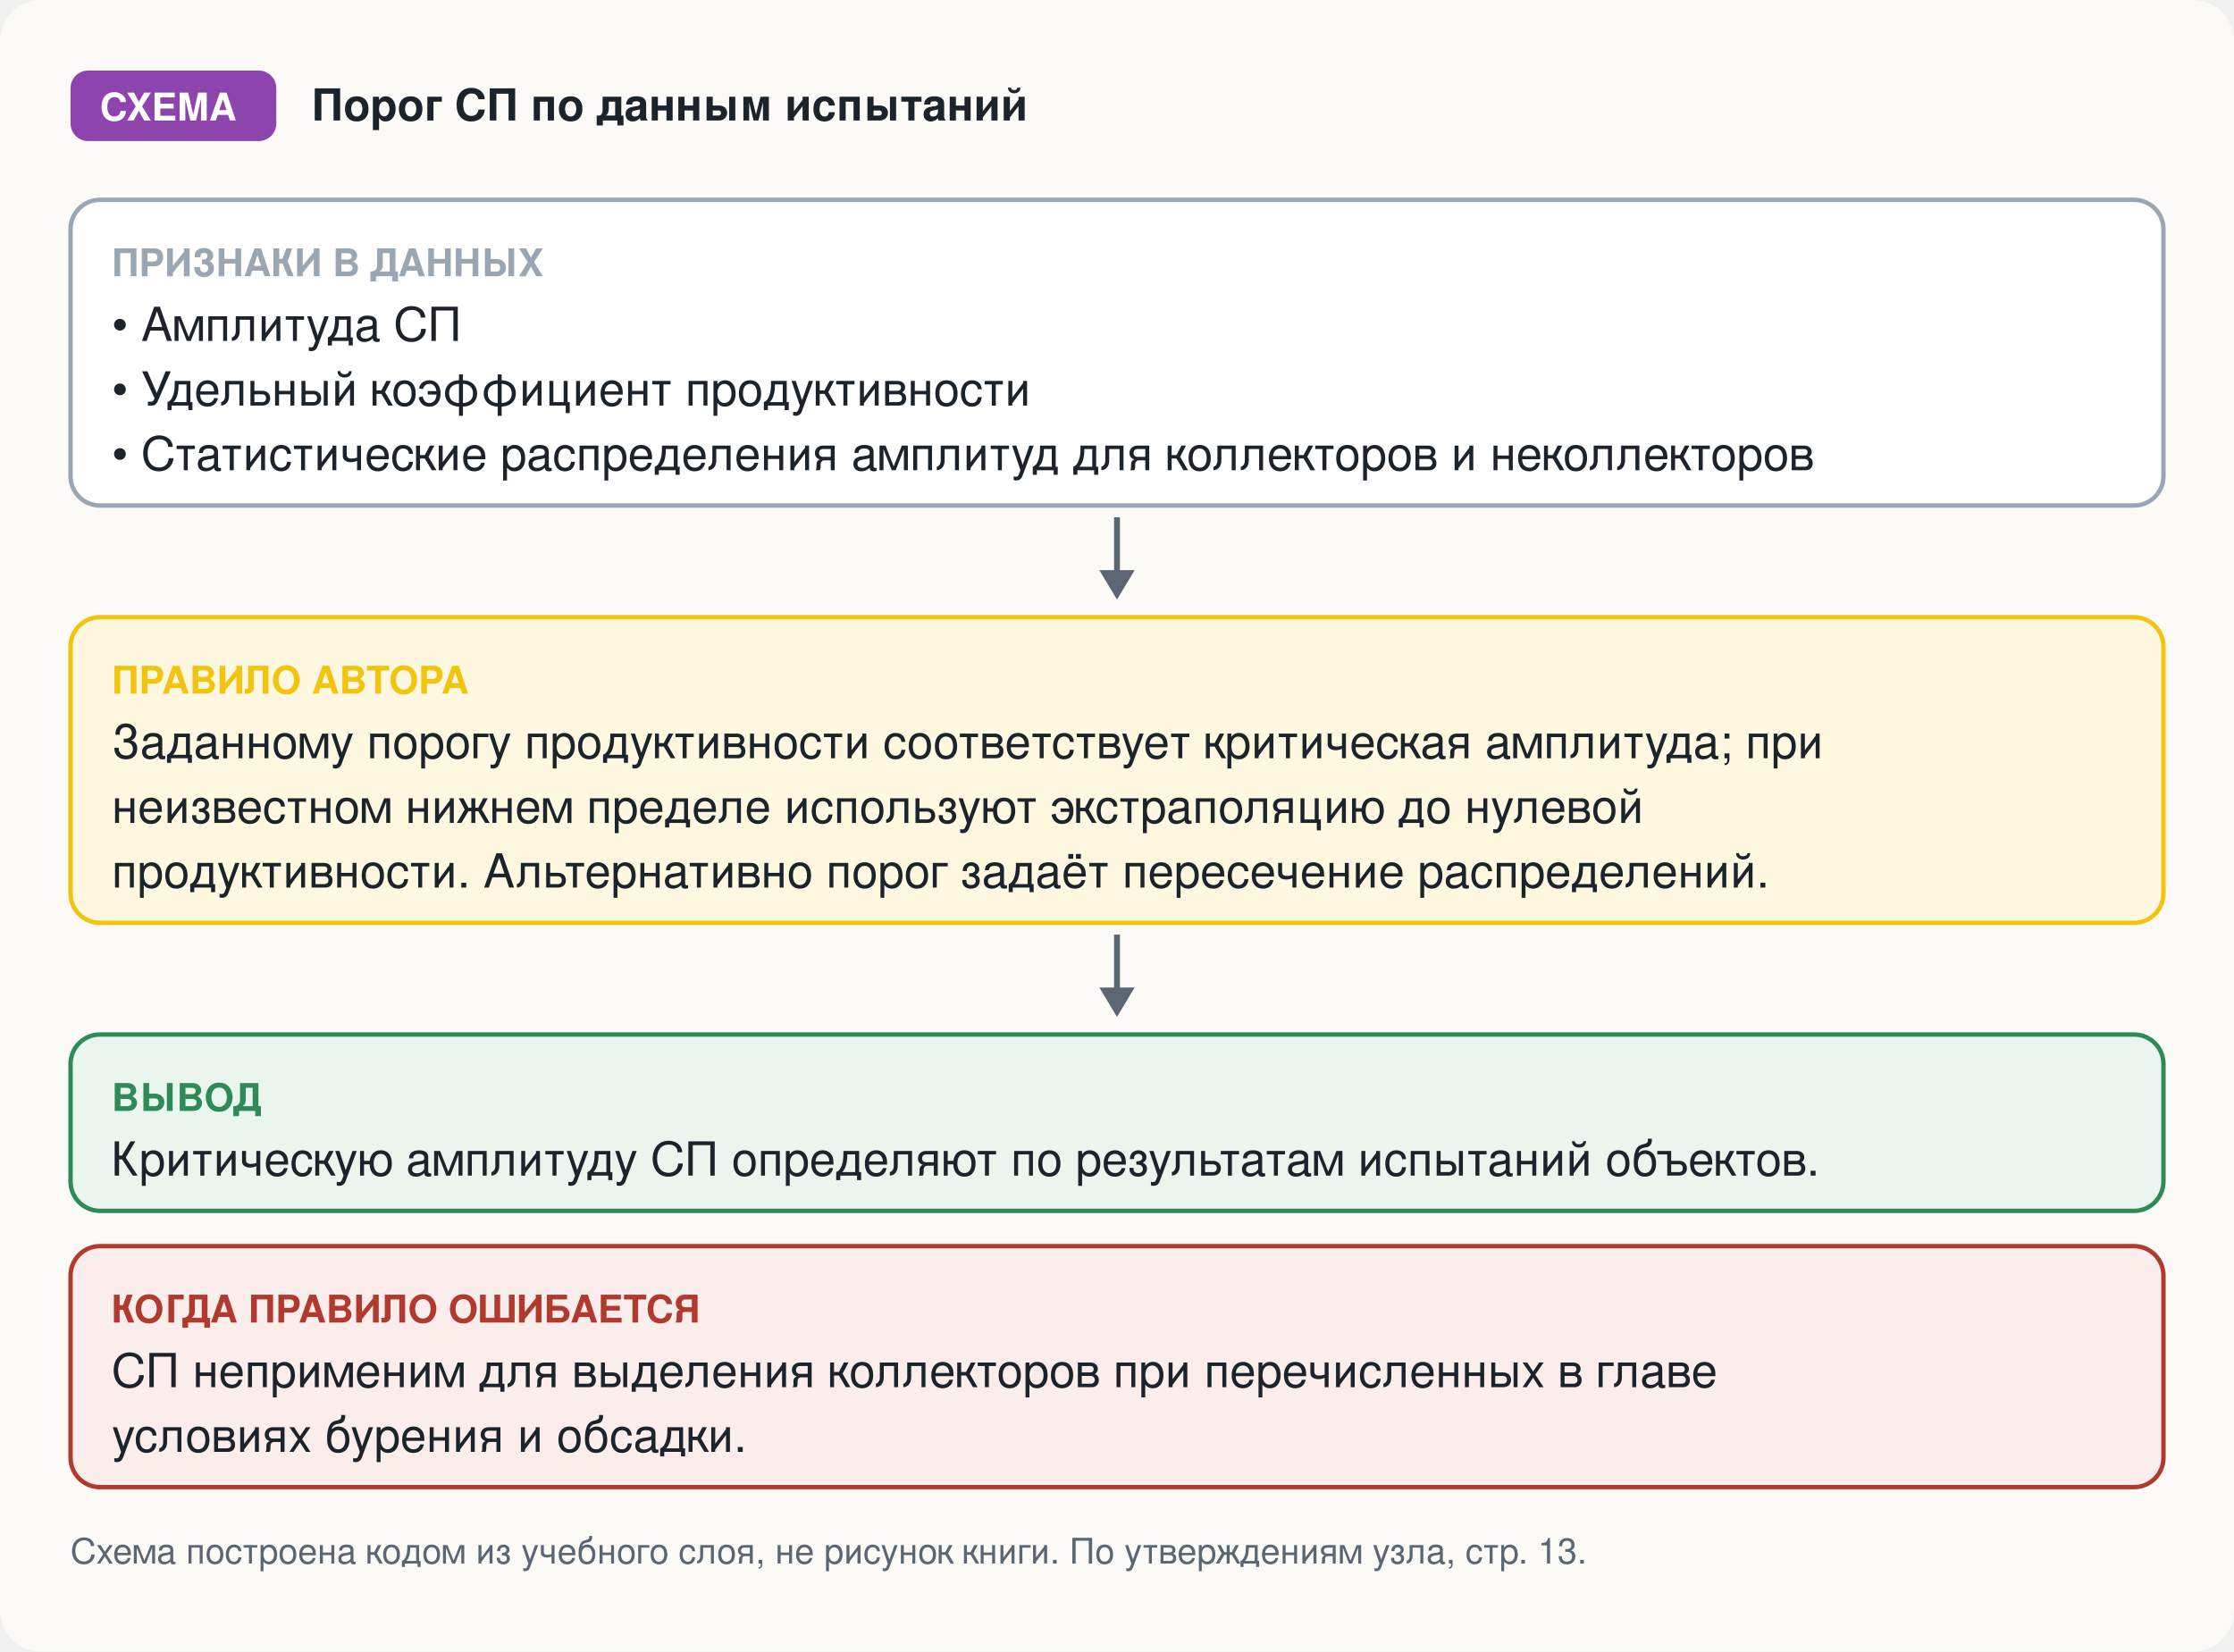
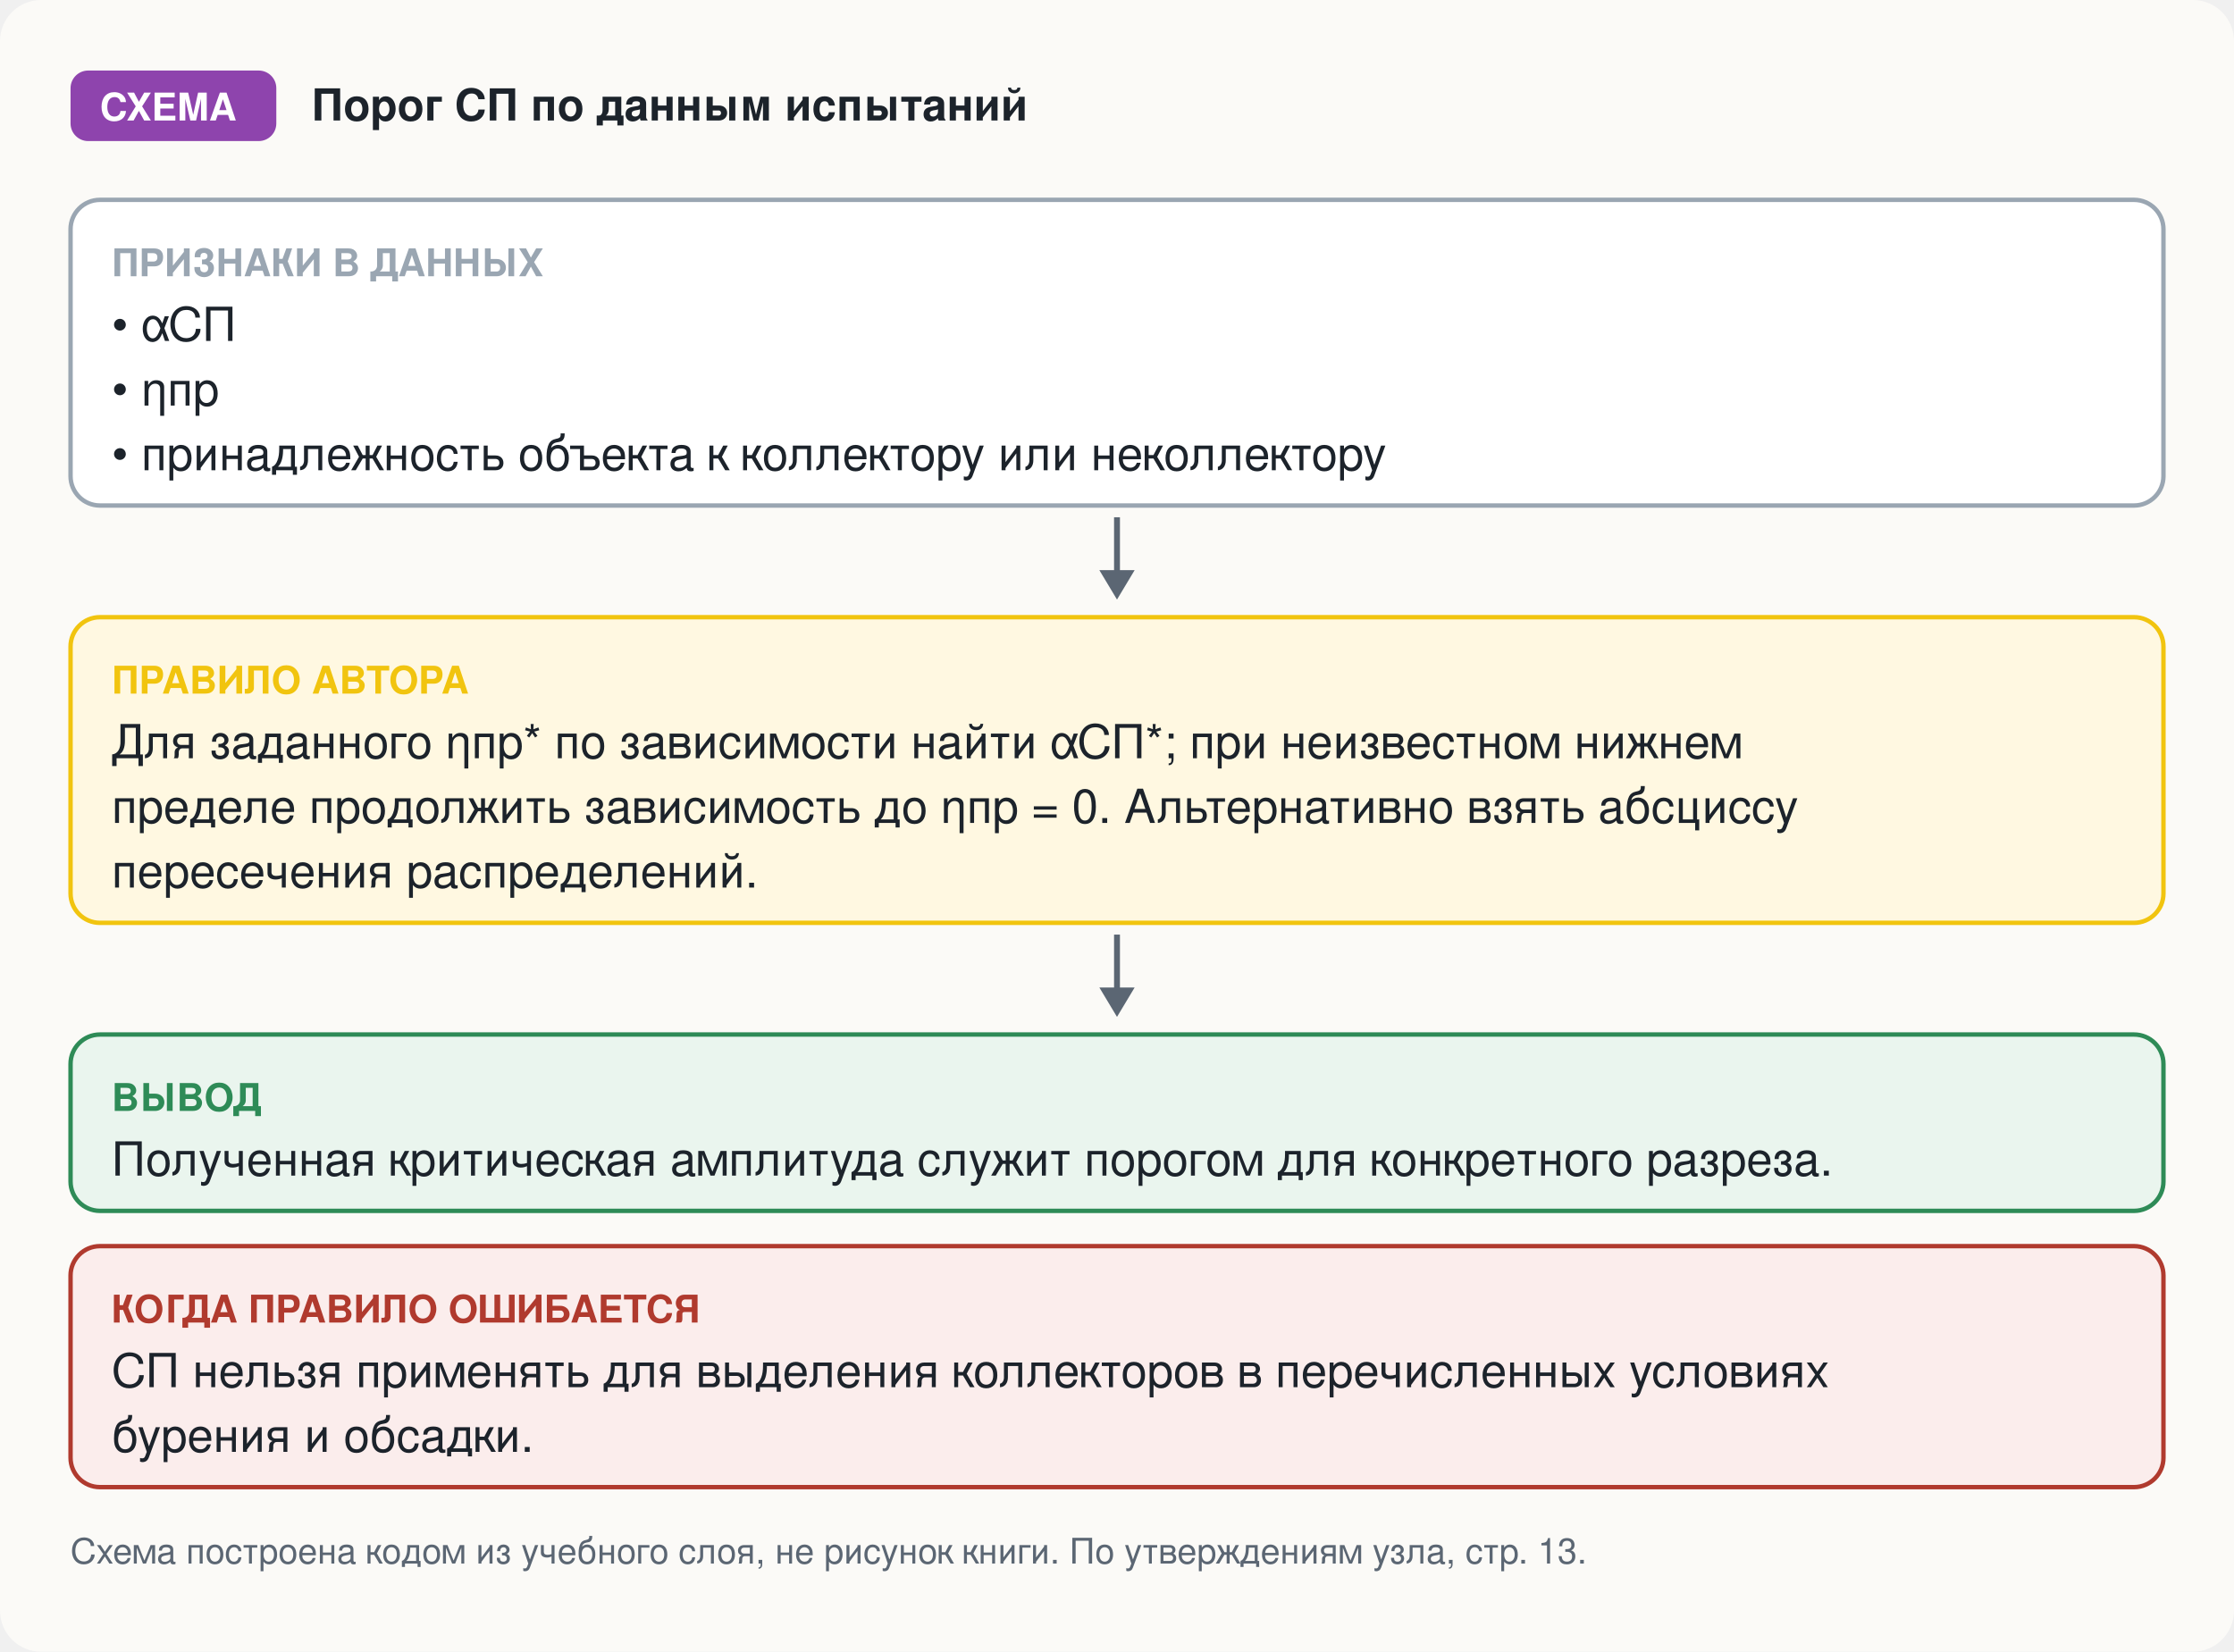
<svg xmlns="http://www.w3.org/2000/svg" viewBox="0 0 760 562" width="760" height="562" role="img">
  <rect x="0" y="0" width="760" height="562" rx="14" fill="#FBFAF7" />
  <rect x="24" y="24" width="70" height="24" rx="6" fill="#8E44AD" />
  <text x="34" y="41" font-size="13" font-weight="700" fill="#fff" font-family="Segoe UI, -apple-system, Helvetica, Arial, sans-serif">СХЕМА</text>
  <text x="106" y="41" font-size="15" font-weight="700" fill="#1C232B" font-family="Segoe UI, -apple-system, Helvetica, Arial, sans-serif">Порог СП по данным испытаний</text>
  <rect x="24" y="68" width="712" height="104" rx="10" fill="#FFFFFF" stroke="#9AA6B2" stroke-width="1.5" />
  <text x="38" y="94" font-size="13" font-weight="700" fill="#9AA6B2" text-anchor="start" font-family="Segoe UI, -apple-system, Helvetica, Arial, sans-serif">ПРИЗНАКИ В ДАННЫХ</text>
-   <text x="38" y="116" font-size="16" font-weight="400" fill="#1C232B" text-anchor="start" font-family="Segoe UI, -apple-system, Helvetica, Arial, sans-serif">• Амплитуда СП</text>
-   <text x="38" y="138" font-size="16" font-weight="400" fill="#1C232B" text-anchor="start" font-family="Segoe UI, -apple-system, Helvetica, Arial, sans-serif">• Удельный коэффициент продуктивности</text>
-   <text x="38" y="160" font-size="16" font-weight="400" fill="#1C232B" text-anchor="start" font-family="Segoe UI, -apple-system, Helvetica, Arial, sans-serif">• Статистические распределения амплитуд для коллекторов и неколлекторов</text>
+   <text x="38" y="116" font-size="16" font-weight="400" fill="#1C232B" text-anchor="start" font-family="Segoe UI, -apple-system, Helvetica, Arial, sans-serif">• αСП</text>
+   <text x="38" y="138" font-size="16" font-weight="400" fill="#1C232B" text-anchor="start" font-family="Segoe UI, -apple-system, Helvetica, Arial, sans-serif">• ηпр</text>
+   <text x="38" y="160" font-size="16" font-weight="400" fill="#1C232B" text-anchor="start" font-family="Segoe UI, -apple-system, Helvetica, Arial, sans-serif">• принадлежность объекта к коллектору или неколлектору</text>
  <line x1="380.0" y1="176" x2="380.0" y2="198" stroke="#5B6673" stroke-width="2" />
  <polygon points="374.0,194 386.0,194 380.0,204" fill="#5B6673" />
  <rect x="24" y="210" width="712" height="104" rx="10" fill="#FFF8E1" stroke="#F1C40F" stroke-width="1.5" />
  <text x="38" y="236" font-size="13" font-weight="700" fill="#F1C40F" text-anchor="start" font-family="Segoe UI, -apple-system, Helvetica, Arial, sans-serif">ПРАВИЛО АВТОРА</text>
-   <text x="38" y="258" font-size="16" font-weight="400" fill="#1C232B" text-anchor="start" font-family="Segoe UI, -apple-system, Helvetica, Arial, sans-serif">Заданному порогу продуктивности соответствует критическая амплитуда; при</text>
-   <text x="38" y="280" font-size="16" font-weight="400" fill="#1C232B" text-anchor="start" font-family="Segoe UI, -apple-system, Helvetica, Arial, sans-serif">неизвестном нижнем пределе используют экстраполяцию до нулевой</text>
-   <text x="38" y="302" font-size="16" font-weight="400" fill="#1C232B" text-anchor="start" font-family="Segoe UI, -apple-system, Helvetica, Arial, sans-serif">продуктивности. Альтернативно порог задаёт пересечение распределений.</text>
+   <text x="38" y="258" font-size="16" font-weight="400" fill="#1C232B" text-anchor="start" font-family="Segoe UI, -apple-system, Helvetica, Arial, sans-serif">Для заданного ηпр* по зависимости найти αСП*; при неизвестном нижнем</text>
+   <text x="38" y="280" font-size="16" font-weight="400" fill="#1C232B" text-anchor="start" font-family="Segoe UI, -apple-system, Helvetica, Arial, sans-serif">пределе продолжить зависимость до ηпр = 0. Альтернативно взять абсциссу</text>
+   <text x="38" y="302" font-size="16" font-weight="400" fill="#1C232B" text-anchor="start" font-family="Segoe UI, -apple-system, Helvetica, Arial, sans-serif">пересечения распределений.</text>
  <line x1="380.0" y1="318" x2="380.0" y2="340" stroke="#5B6673" stroke-width="2" />
  <polygon points="374.0,336 386.0,336 380.0,346" fill="#5B6673" />
  <rect x="24" y="352" width="712" height="60" rx="10" fill="#EAF5EE" stroke="#2E8B57" stroke-width="1.5" />
  <text x="38" y="378" font-size="13" font-weight="700" fill="#2E8B57" text-anchor="start" font-family="Segoe UI, -apple-system, Helvetica, Arial, sans-serif">ВЫВОД</text>
-   <text x="38" y="400" font-size="16" font-weight="400" fill="#1C232B" text-anchor="start" font-family="Segoe UI, -apple-system, Helvetica, Arial, sans-serif">Критическую амплитуду СП определяют по результатам испытаний объектов.</text>
+   <text x="38" y="400" font-size="16" font-weight="400" fill="#1C232B" text-anchor="start" font-family="Segoe UI, -apple-system, Helvetica, Arial, sans-serif">Полученная критическая амплитуда служит порогом для конкретного разреза.</text>
  <rect x="24" y="424" width="712" height="82" rx="10" fill="#FBEDEC" stroke="#B03A2E" stroke-width="1.5" />
  <text x="38" y="450" font-size="13" font-weight="700" fill="#B03A2E" text-anchor="start" font-family="Segoe UI, -apple-system, Helvetica, Arial, sans-serif">КОГДА ПРАВИЛО ОШИБАЕТСЯ</text>
-   <text x="38" y="472" font-size="16" font-weight="400" fill="#1C232B" text-anchor="start" font-family="Segoe UI, -apple-system, Helvetica, Arial, sans-serif">СП неприменим для выделения коллекторов при перечисленных в главе</text>
-   <text x="38" y="494" font-size="16" font-weight="400" fill="#1C232B" text-anchor="start" font-family="Segoe UI, -apple-system, Helvetica, Arial, sans-serif">условиях бурения и обсадки.</text>
+   <text x="38" y="472" font-size="16" font-weight="400" fill="#1C232B" text-anchor="start" font-family="Segoe UI, -apple-system, Helvetica, Arial, sans-serif">СП нельзя применять для выделения коллекторов в перечисленных условиях</text>
+   <text x="38" y="494" font-size="16" font-weight="400" fill="#1C232B" text-anchor="start" font-family="Segoe UI, -apple-system, Helvetica, Arial, sans-serif">бурения и обсадки.</text>
  <text x="24" y="532" font-size="12" font-weight="400" fill="#5B6673" text-anchor="start" font-family="Segoe UI, -apple-system, Helvetica, Arial, sans-serif">Схема построена кодом из учебного слоя, не рисунок книги. По утверждениям узла, стр. 13.</text>
</svg>
